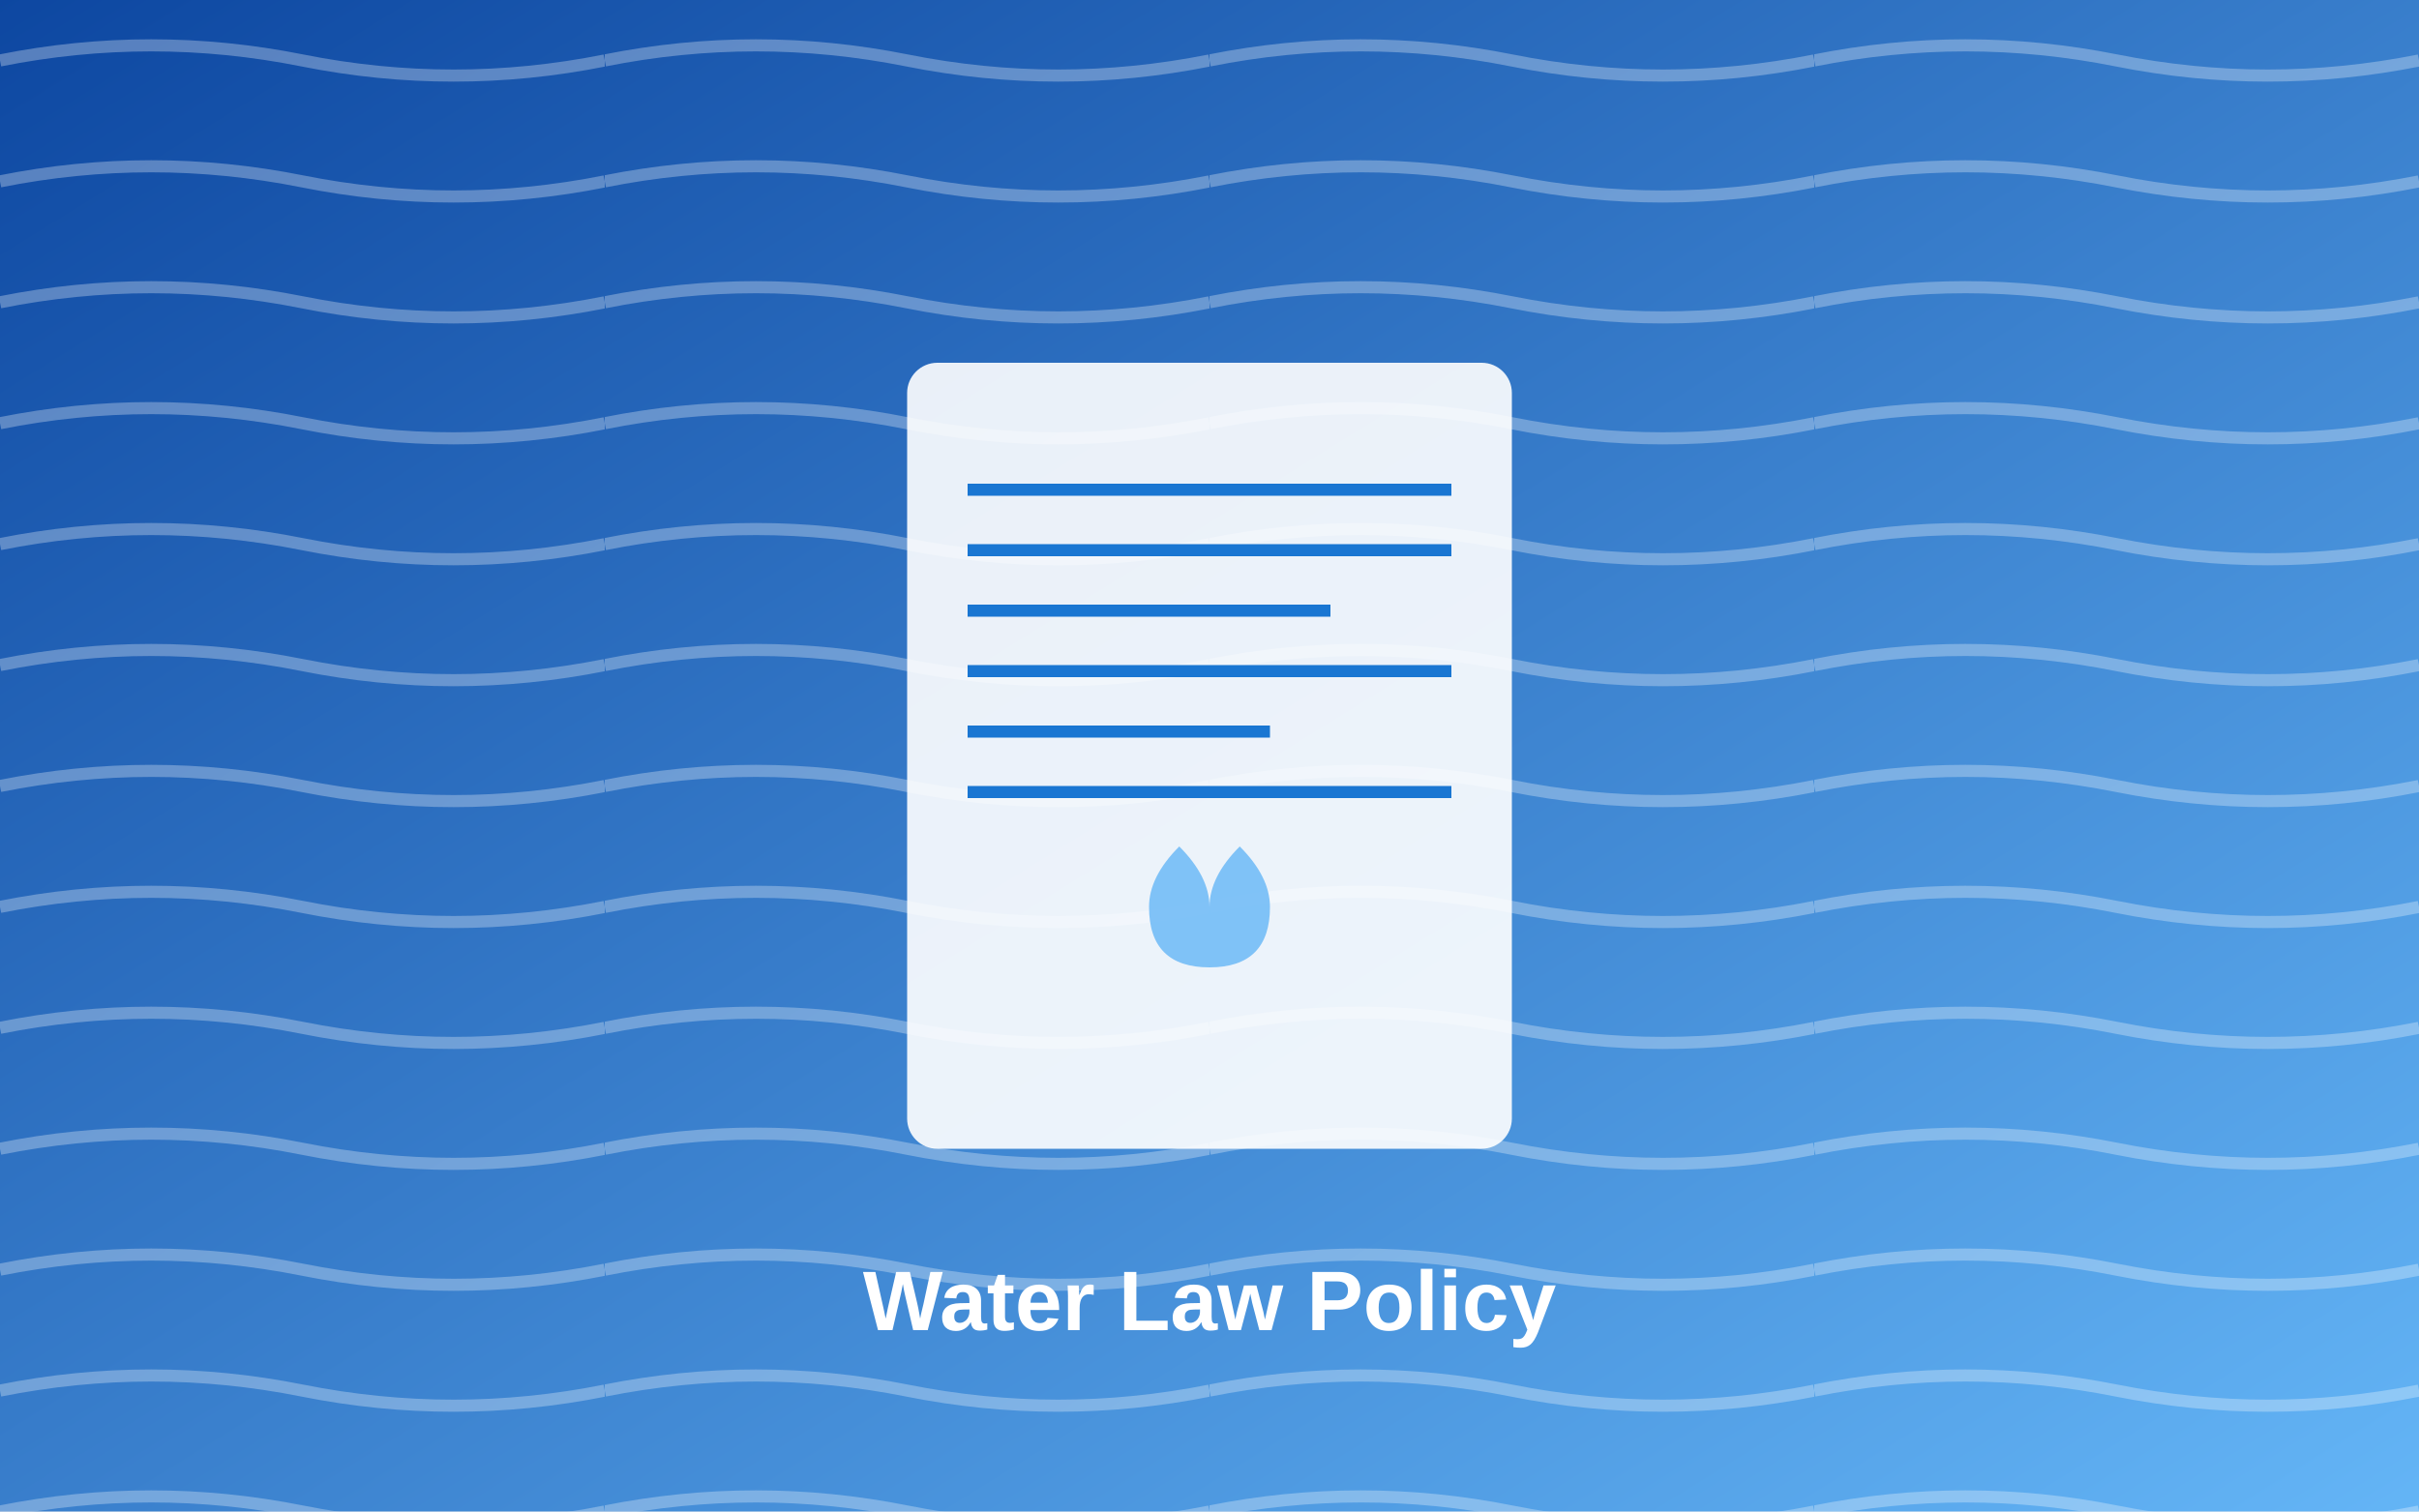
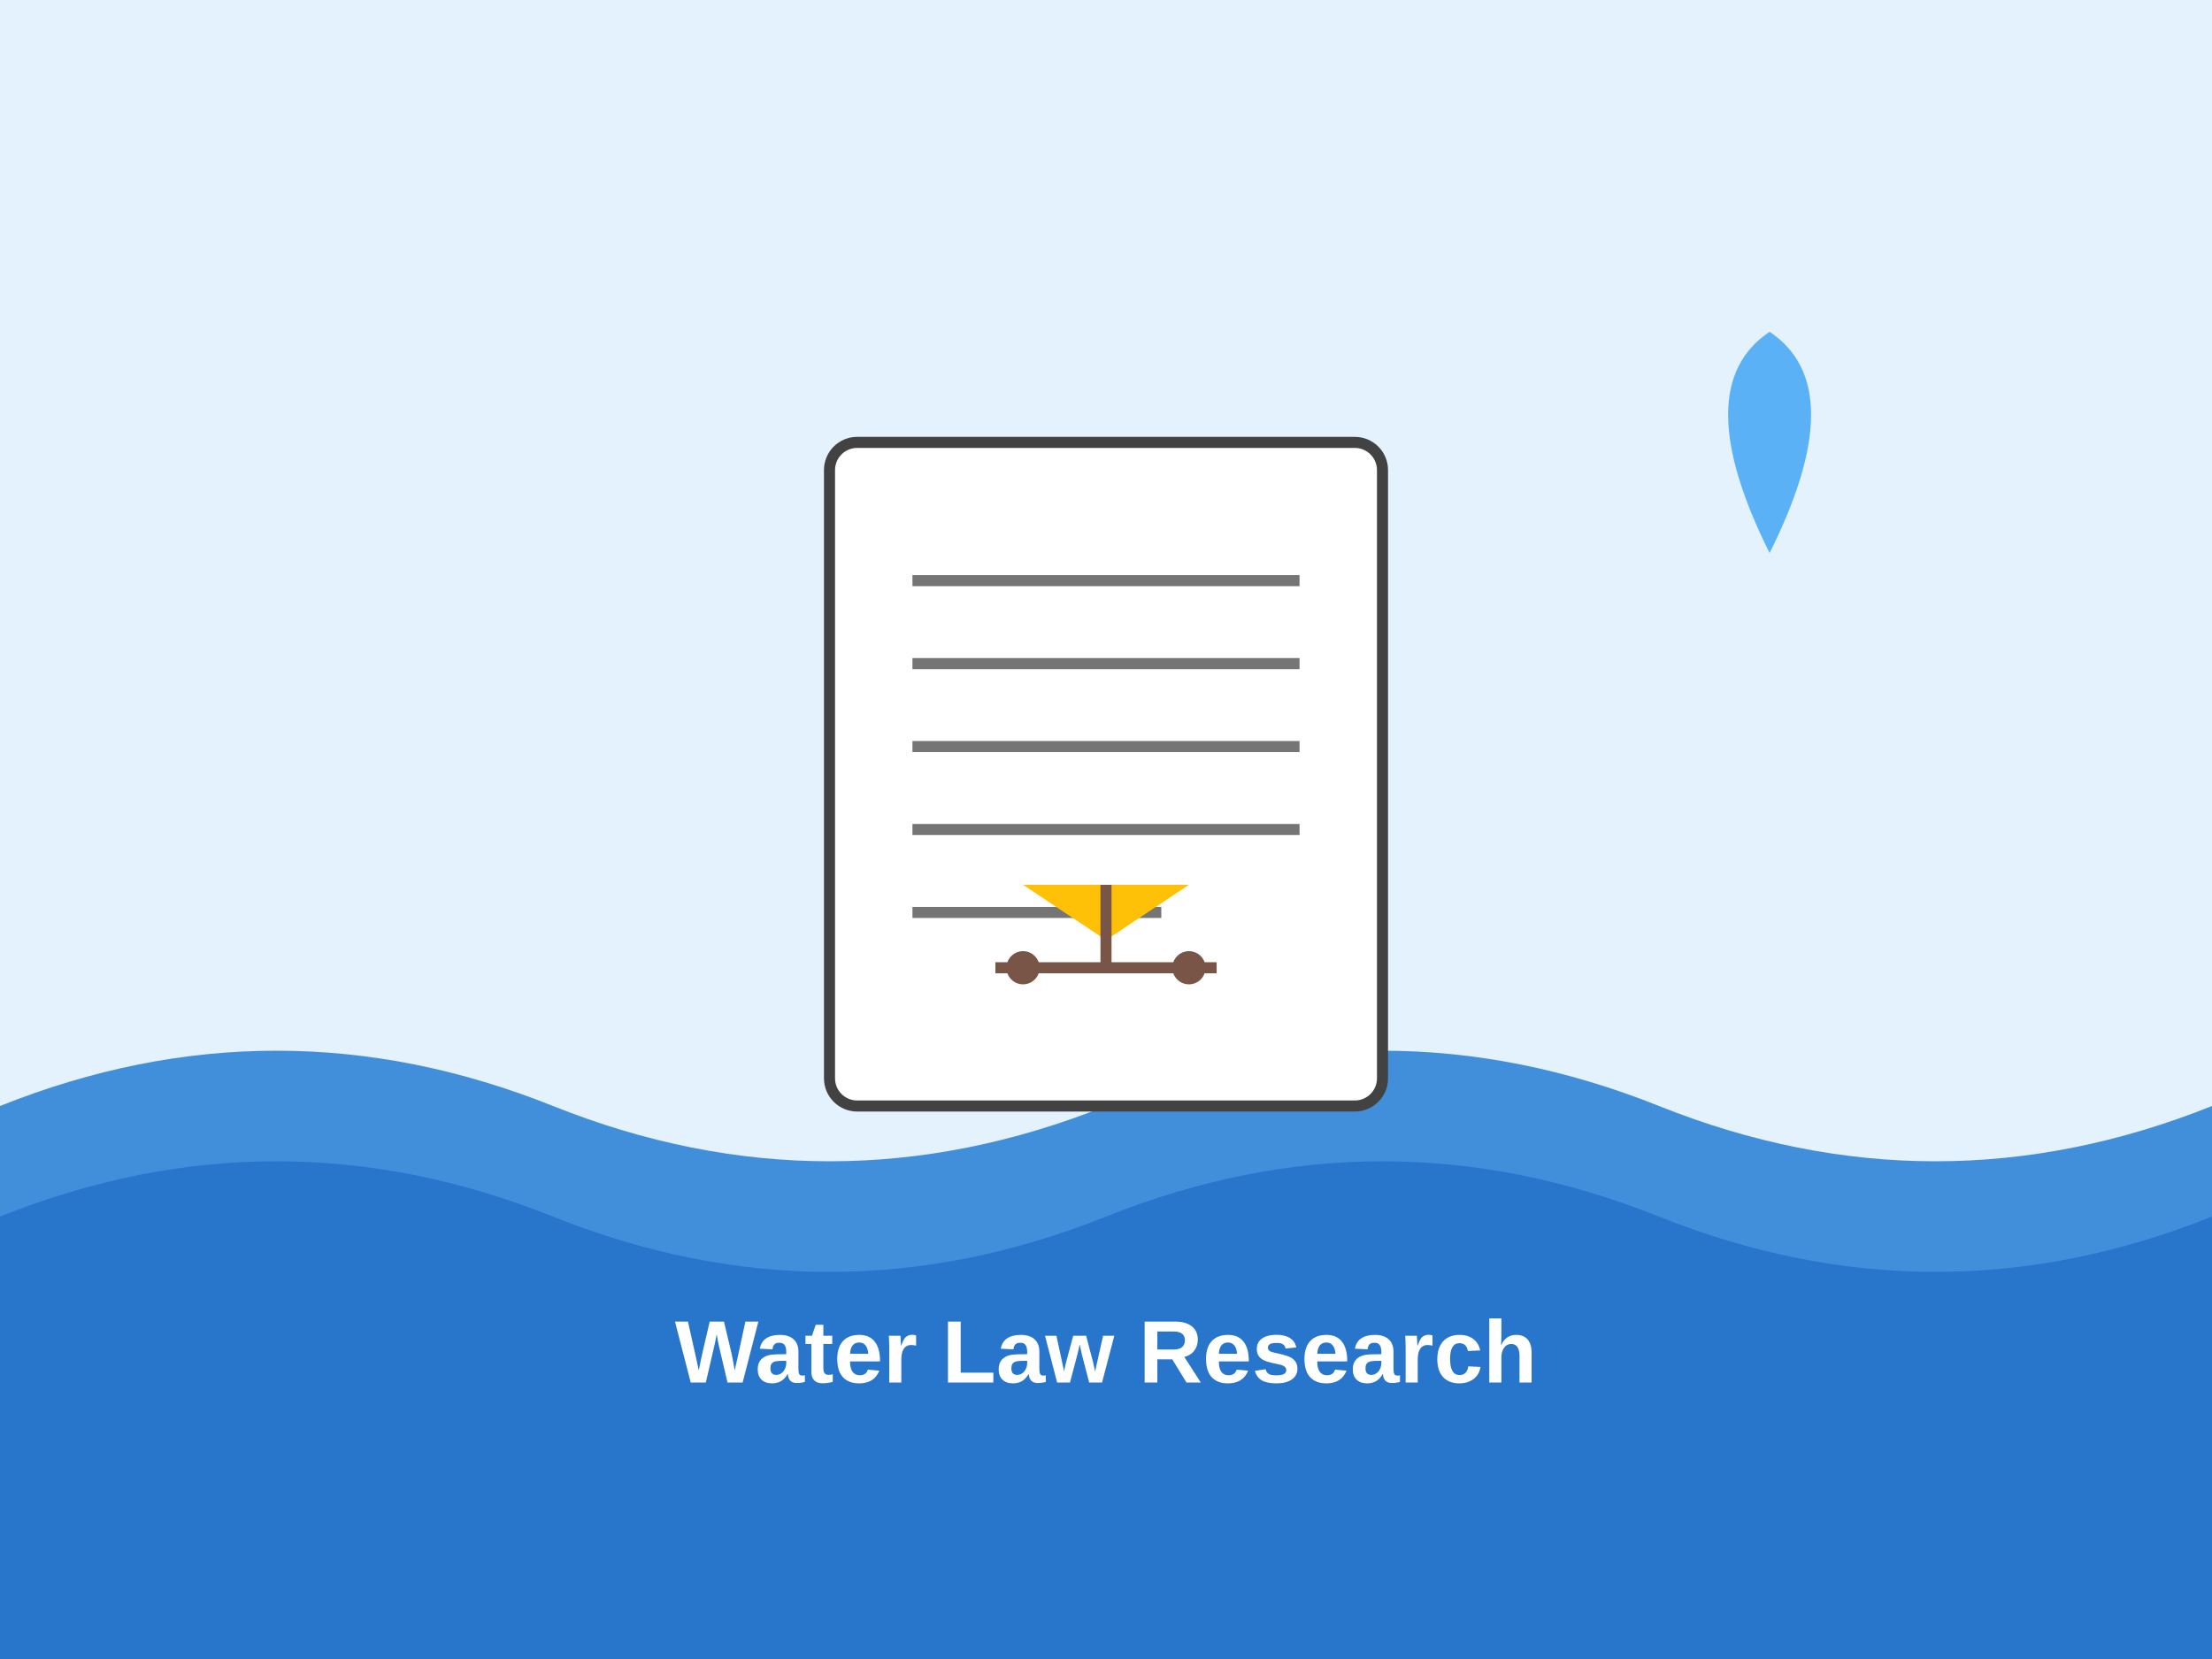
- <svg xmlns="http://www.w3.org/2000/svg" width="400" height="250" viewBox="0 0 400 250">
-   <defs>
-     <linearGradient id="waterGrad" x1="0%" y1="0%" x2="100%" y2="100%">
-       <stop offset="0%" style="stop-color:#0D47A1;stop-opacity:1" />
-       <stop offset="100%" style="stop-color:#64B5F6;stop-opacity:1" />
-     </linearGradient>
-     <pattern id="wavePattern" x="0" y="0" width="100" height="20" patternUnits="userSpaceOnUse">
-       <path d="M0,10 Q25,5 50,10 T100,10" stroke="#ffffff" stroke-width="2" fill="none" opacity="0.3" />
-     </pattern>
-   </defs>
-   <rect width="400" height="250" fill="url(#waterGrad)" />
-   <rect width="400" height="250" fill="url(#wavePattern)" />
-   <g transform="translate(150, 60)">
-     <rect x="0" y="0" width="100" height="130" fill="#ffffff" rx="5" opacity="0.9" />
-     <rect x="10" y="20" width="80" height="2" fill="#1976D2" />
-     <rect x="10" y="30" width="80" height="2" fill="#1976D2" />
-     <rect x="10" y="40" width="60" height="2" fill="#1976D2" />
-     <rect x="10" y="50" width="80" height="2" fill="#1976D2" />
-     <rect x="10" y="60" width="50" height="2" fill="#1976D2" />
-     <rect x="10" y="70" width="80" height="2" fill="#1976D2" />
-     <path d="M50,90 Q50,85 45,80 Q40,85 40,90 Q40,100 50,100 Q60,100 60,90 Q60,85 55,80 Q50,85 50,90" fill="#64B5F6" opacity="0.8" />
+ <svg xmlns="http://www.w3.org/2000/svg" viewBox="0 0 400 300" width="400" height="300">
+   <rect width="400" height="300" fill="#E3F2FD" />
+   <path d="M0 200 Q50 180 100 200 T200 200 T300 200 T400 200 L400 300 L0 300 Z" fill="#1976D2" opacity="0.8" />
+   <path d="M0 220 Q50 200 100 220 T200 220 T300 220 T400 220 L400 300 L0 300 Z" fill="#1565C0" opacity="0.6" />
+   <g transform="translate(150, 80)">
+     <rect x="0" y="0" width="100" height="120" fill="#FFFFFF" stroke="#424242" stroke-width="2" rx="5" />
+     <line x1="15" y1="25" x2="85" y2="25" stroke="#757575" stroke-width="2" />
+     <line x1="15" y1="40" x2="85" y2="40" stroke="#757575" stroke-width="2" />
+     <line x1="15" y1="55" x2="85" y2="55" stroke="#757575" stroke-width="2" />
+     <line x1="15" y1="70" x2="85" y2="70" stroke="#757575" stroke-width="2" />
+     <line x1="15" y1="85" x2="60" y2="85" stroke="#757575" stroke-width="2" />
+     <g transform="translate(50, 90)">
+       <path d="M0 0 L-15 -10 L15 -10 Z" fill="#FFC107" />
+       <rect x="-1" y="-10" width="2" height="15" fill="#795548" />
+       <path d="M-20 5 L20 5" stroke="#795548" stroke-width="2" />
+       <circle cx="-15" cy="5" r="3" fill="#795548" />
+       <circle cx="15" cy="5" r="3" fill="#795548" />
+     </g>
  </g>
-   <text x="200" y="220" font-family="Arial, sans-serif" font-size="14" font-weight="bold" text-anchor="middle" fill="#ffffff">
-     Water Law Policy
-   </text>
+   <g transform="translate(320, 100)">
+     <path d="M0 0 Q-15 -30 0 -40 Q15 -30 0 0" fill="#2196F3" opacity="0.7" />
+   </g>
+   <text x="200" y="250" font-family="Arial, sans-serif" font-size="16" font-weight="bold" text-anchor="middle" fill="#FFFFFF">Water Law Research</text>
</svg>
